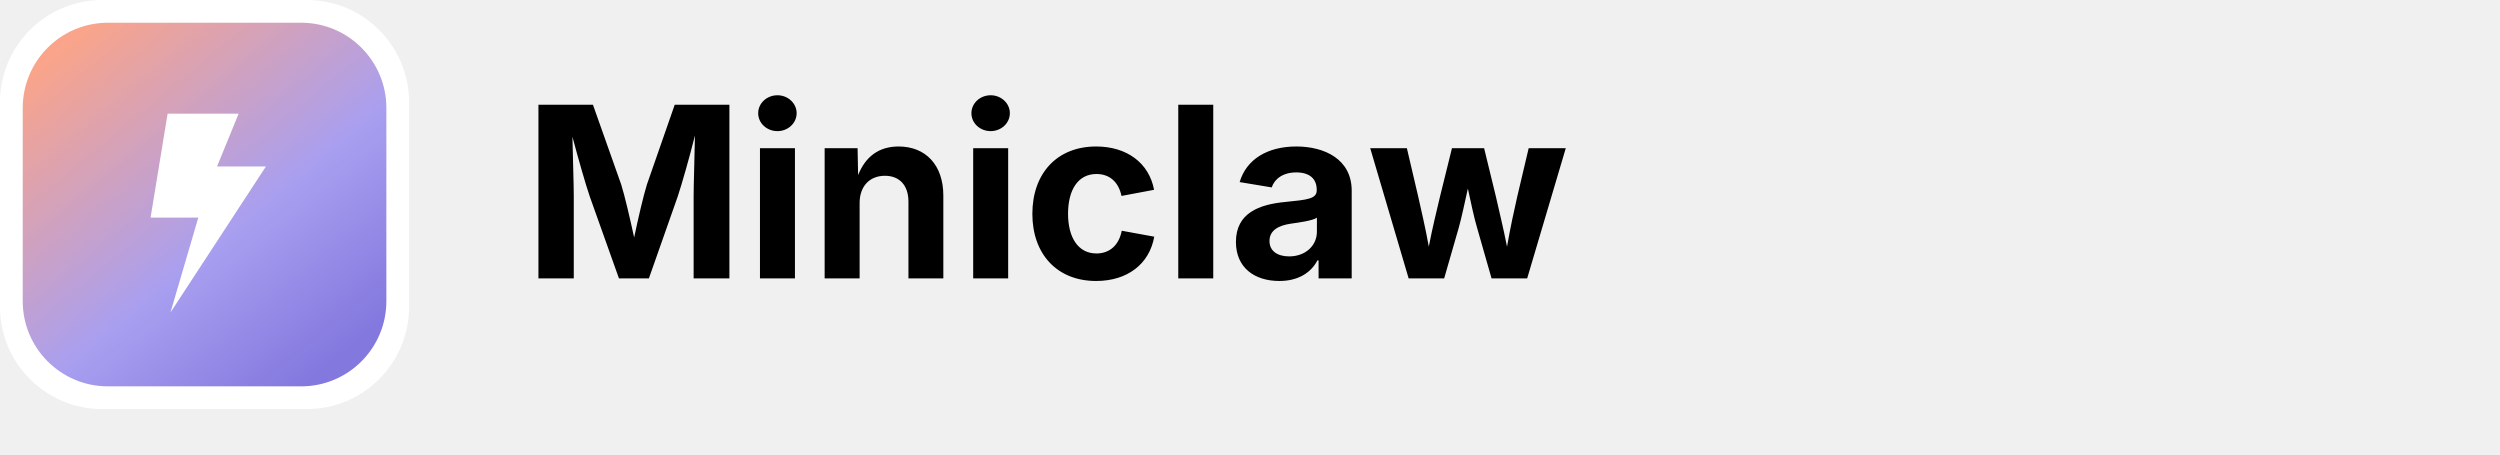
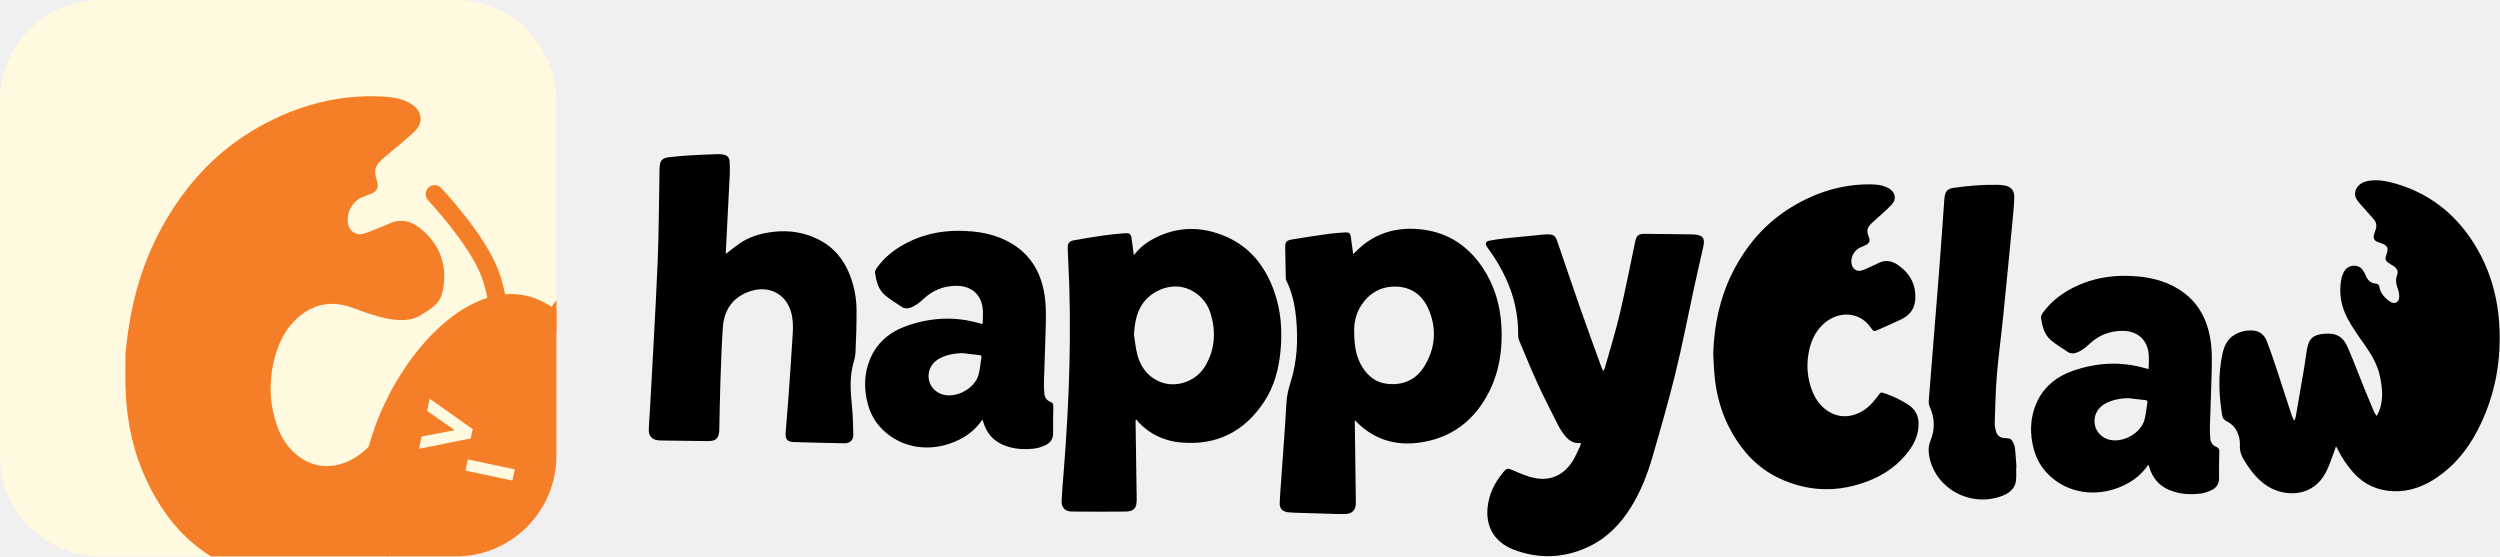
- <svg xmlns="http://www.w3.org/2000/svg" width="440" height="80" viewBox="0 0 440 80" fill="none" role="img" aria-label="Miniclaw">
+ <svg xmlns="http://www.w3.org/2000/svg" width="4493" height="1000" viewBox="0 0 4493 1000" fill="none">
  <style>
-     @keyframes chuxi-breathe {
-       0%, 100% { transform: translateY(0) scale(1); opacity: 1; }
-       50% { transform: translateY(-3px) scale(1.02); opacity: 0.94; }
-     }
-     @keyframes chuxi-word {
-       0%, 100% { opacity: 0.68; transform: translateX(0); }
-       50% { opacity: 1; transform: translateX(2px); }
-     }
-     .chuxi-mark {
-       animation: chuxi-breathe 2.4s ease-in-out infinite;
-       transform-origin: 36px 40px;
-     }
-     .chuxi-word {
-       animation: chuxi-word 2.4s ease-in-out infinite;
-     }
-   </style>
-   <g class="chuxi-mark">
-     <rect width="72" height="72" rx="18" fill="#ffffff" />
-     <rect x="4" y="4" width="64" height="64" rx="15" fill="url(#chuxi-loading)" />
-     <path d="M29.5 20h12.5l-3.8 9.3h8.6L30 55l4.9-16.7H26.5l3-18.3Z" fill="#ffffff" />
+   @keyframes wave {
+     0%, 100% { transform: translateY(0); }
+     25% { transform: translateY(-35px); }
+     50% { transform: translateY(0); }
+   }
+   .bg { fill: none; }
+   .letter-0 { animation: wave 1.8s ease-in-out infinite; animation-delay: 0s; }
+   .letter-1 { animation: wave 1.8s ease-in-out infinite; animation-delay: 0.12s; }
+   .letter-2 { animation: wave 1.8s ease-in-out infinite; animation-delay: 0.24s; }
+   .letter-3 { animation: wave 1.8s ease-in-out infinite; animation-delay: 0.36s; }
+   .letter-4 { animation: wave 1.8s ease-in-out infinite; animation-delay: 0.48s; }
+   .letter-5 { animation: wave 1.8s ease-in-out infinite; animation-delay: 0.60s; }
+   .letter-6 { animation: wave 1.8s ease-in-out infinite; animation-delay: 0.72s; }
+   .letter-7 { animation: wave 1.8s ease-in-out infinite; animation-delay: 0.84s; }
+   .letter-8 { animation: wave 1.8s ease-in-out infinite; animation-delay: 0.96s; }
+ </style>
+   <g class="icon-group" clip-path="url(#clip0_232_9)">
+     <rect width="1000" height="1000" rx="181" fill="#FFF9E0" />
+     <path d="M781.156 348.889C781.156 348.889 857.841 430.194 880.819 492.276C903.796 554.357 903.118 650.757 903.118 650.757" stroke="#F57F28" stroke-width="32.338" stroke-linecap="round" />
+     <path d="M1194.85 430.294C1194.85 430.294 1090.28 469.753 1042.42 515.479C994.548 561.205 952.898 648.146 952.898 648.146" stroke="#F57F28" stroke-width="32.338" stroke-linecap="round" />
+     <path d="M937.934 530.012C1063.99 549.977 1135.11 762.296 1111.53 911.132C1087.96 1059.97 978.619 1088.96 852.568 1069C726.516 1049.03 631.487 987.67 655.06 838.834C678.634 689.998 811.883 510.048 937.934 530.012ZM836.49 845.762L920.84 863.692L925.12 843.554L840.771 825.624L836.49 845.762ZM767.486 738.421L768.948 739.445L816.985 773.071L759.424 784.252L757.672 784.593L752.986 806.636L757.005 805.83L844.202 788.328L845.94 787.98L849.501 771.229L848.054 770.203L775.514 718.748L772.171 716.378L767.486 738.421Z" fill="#F57F28" />
+     <path d="M291.529 407.484C252.146 478.721 232.466 555.866 225.533 636.749L225.5 636.778C225.498 656.72 225.013 676.683 225.604 696.608C227.398 757.461 239.815 815.942 266.939 870.739C294.669 926.766 332.954 973.968 387.955 1005.03C468.534 1050.56 553.335 1057.14 640.636 1027C687.665 1010.77 727.786 983.708 758.741 944.326C776.061 922.301 787.013 897.293 788.119 868.763C788.989 846.219 780.769 828.012 762.606 814.114C742.915 799.045 721.449 787.248 698.632 777.749L698.332 777.624C687.581 773.149 687.533 773.129 680.002 782.552C668.152 797.37 655.711 811.565 639.34 821.722C600.319 845.928 559.065 842.598 527.302 812.127C513.615 798.993 504.053 782.928 497.823 765.091C484.96 728.21 482.965 690.513 491.329 652.455C498.426 620.157 511.619 591.014 537.537 568.988C567.024 543.939 600 540.5 635.182 553.65L635.303 553.695C670.484 566.844 722.796 586.396 754.413 567.47C786.066 548.522 793.387 540.582 797.075 515.1C803.033 473.925 789.593 439.429 757.857 412.59C745.33 401.994 730.612 394.57 713.629 397.372C704.674 398.85 696.266 403.567 687.62 406.884C675.397 411.571 663.507 417.647 650.876 420.631C638.417 423.577 627.633 414.193 625.376 401.394C622.016 382.289 633.626 361.367 651.635 354.131C656.917 352.009 662.283 350.062 667.552 347.893C677.73 343.679 681.116 336.42 677.711 326.115C671.097 306.108 673.246 298.088 688.964 284.345C691.495 282.125 694.158 280.053 696.717 277.865C713.235 263.728 730.597 250.43 746.021 235.176C761.92 219.464 758.01 198.383 738.888 186.725C723.812 177.522 706.999 174.693 689.828 173.669C609.898 168.934 535.668 188.88 466.33 227.529C390.221 269.951 333.389 331.782 291.529 407.484Z" fill="#F57F28" />
  </g>
-   <text class="chuxi-word" x="92" y="49" fill="currentColor" font-family="DM Sans, Inter, -apple-system, BlinkMacSystemFont, 'Segoe UI', sans-serif" font-size="42" font-weight="700">Miniclaw</text>
+   <g class="letter-0">
+     <path d="M1304.5 456.311C1312.81 449.92 1320.23 443.753 1328.14 438.225C1346.44 425.443 1367.32 419.276 1389.48 416.677C1417.89 413.341 1445.08 417.521 1470.53 430.186C1498.74 444.218 1516.89 466.891 1527.8 495.392C1535.47 515.457 1539.29 536.316 1539.37 557.583C1539.47 583.253 1538.72 608.951 1537.44 634.592C1537.01 643.165 1533.7 651.592 1531.87 660.126C1526.91 683.245 1528.86 706.374 1531.11 729.619C1532.77 746.803 1533.17 764.123 1533.57 781.394C1533.79 790.811 1527.43 796.813 1517.95 796.639C1487.63 796.096 1457.31 795.446 1427 794.496C1415.16 794.127 1411.19 789.763 1411.98 778.146C1413.48 756.054 1415.63 734.012 1417.19 711.921C1419.87 674.032 1422.46 636.143 1424.77 598.236C1425.53 585.813 1425.19 573.361 1421.79 561.171C1412.67 528.442 1382.67 512.625 1349.32 523.079C1319.03 532.573 1301.33 554.887 1299.04 589.013C1296.82 622.227 1295.77 655.519 1294.63 688.782C1293.67 716.886 1293.35 745.009 1292.68 773.122C1292.34 787.397 1286.78 792.867 1272.21 792.74C1244.21 792.508 1216.22 792.033 1188.23 791.645C1186.73 791.625 1185.23 791.557 1183.74 791.431C1172.51 790.5 1165.8 784.09 1166 773.132C1166.22 760.709 1167.47 748.296 1168.13 735.874C1172.81 648.081 1178.11 560.318 1181.86 472.487C1184.21 417.443 1184.2 362.302 1185.26 307.201C1185.31 304.611 1185.37 302.032 1185.55 299.452C1186.27 288.824 1190.24 284.101 1201.22 282.724C1214.09 281.104 1227.06 280.018 1240.02 279.223C1256.48 278.205 1272.97 277.642 1289.45 277.031C1292.76 276.905 1296.13 277.167 1299.4 277.7C1305.76 278.738 1310.53 282.249 1311.09 288.6C1311.84 297.086 1311.94 305.678 1311.52 314.192C1309.31 359.878 1306.86 405.544 1304.51 451.22C1304.43 452.8 1304.5 454.391 1304.5 456.282V456.311Z" fill="currentColor" />
+   </g>
+   <g class="letter-1">
+     <path d="M1765.77 753.969C1755.87 768.157 1744.22 778.873 1730.07 786.893C1688.93 810.215 1638.34 810.826 1599.9 783.586C1579.72 769.282 1566.14 750.226 1559.79 726.7C1552.47 699.575 1552.65 672.49 1563.33 646.219C1575.71 615.759 1599.4 596.034 1630.57 585.26C1672.58 570.743 1715.44 568.309 1758.7 580.528C1760.88 581.148 1763.12 581.594 1766.01 582.293C1766.45 567.785 1768.04 553.859 1762.7 540.515C1755.7 523.05 1739.53 513.352 1718.3 513.653C1695.82 513.973 1676.37 521.673 1660.16 536.811C1653.16 543.347 1645.92 549.427 1636.62 552.812C1631.25 554.761 1625.99 554.916 1621.28 551.842C1611.22 545.286 1600.91 538.944 1591.61 531.467C1578.44 520.887 1574.84 505.42 1572.57 489.971C1572.09 486.674 1575.1 482.436 1577.44 479.285C1589.29 463.322 1604.43 450.764 1621.81 440.766C1660.7 418.393 1702.98 411.847 1747.42 415.949C1770.71 418.102 1793.04 423.785 1813.52 435.005C1850.8 455.438 1870.12 487.634 1876.88 527.714C1880.67 550.174 1879.72 572.847 1879.14 595.452C1878.35 625.98 1877.06 656.499 1876.17 687.027C1875.98 693.631 1876.33 700.274 1876.86 706.858C1877.43 713.967 1880.84 719.514 1887.93 722.297C1892.13 723.946 1893.18 726.671 1893.06 730.996C1892.63 746.822 1892.53 762.658 1892.64 778.495C1892.71 788.735 1887.81 795.999 1878.71 800.159C1872.49 803.01 1865.66 805.415 1858.88 806.191C1839.82 808.392 1821.02 807.209 1803 799.635C1784.36 791.8 1773.3 777.893 1767.49 759.507C1767.02 758.013 1766.55 756.52 1765.76 753.969H1765.77ZM1729.64 634.631C1715.15 634.98 1701.37 637.472 1688.6 644.173C1674.29 651.689 1666.76 666.284 1669.2 681.48C1671.48 695.687 1682.93 707.091 1697.65 709.835C1722.07 714.384 1752.11 696.996 1758.55 673.731C1761.37 663.52 1762.12 652.755 1763.82 642.253C1764.19 639.955 1763.51 638.577 1760.85 638.287C1750.44 637.123 1740.05 635.862 1729.65 634.631H1729.64Z" fill="currentColor" />
+   </g>
+   <g class="letter-2">
+     <path d="M2037.83 458.6C2046.28 447.331 2055.94 438.972 2067.12 432.435C2108.13 408.444 2151.16 405.195 2195.59 422.02C2243.88 440.31 2272.74 476.114 2289.5 522.303C2302.29 557.544 2304.84 593.93 2301.33 630.849C2298.25 663.268 2290.12 694.387 2271.89 722.035C2236.78 775.285 2186.87 801.371 2121.2 795.146C2091.79 792.353 2066.29 780.066 2045.96 758.731C2044.74 757.451 2043.98 755.773 2043.01 754.28C2042.31 754.648 2041.61 755.017 2040.91 755.376C2040.91 757.509 2040.88 759.652 2040.91 761.786C2041.53 804.93 2042.16 848.065 2042.79 891.21C2042.83 894.119 2042.85 897.029 2042.82 899.938C2042.66 913.175 2037.3 919.207 2023.55 919.352C1991.06 919.711 1958.56 919.643 1926.08 919.343C1913.97 919.226 1907.43 912.07 1907.97 899.657C1908.66 883.84 1910.04 868.052 1911.32 852.264C1921.82 722.617 1926.46 592.853 1919.6 462.857C1919.28 456.883 1918.97 450.909 1918.93 444.936C1918.87 437.284 1921.75 433.386 1929.57 431.98C1947.42 428.77 1965.31 425.734 1983.27 423.165C1996.1 421.332 2009.05 420.1 2021.99 419.15C2030.17 418.549 2032.37 420.527 2033.66 428.43C2034.94 436.247 2035.73 444.131 2036.77 451.976C2037.01 453.809 2037.37 455.632 2037.86 458.59L2037.83 458.6ZM2037.92 600.961C2039.9 613.199 2040.87 625.689 2044.07 637.618C2049.8 658.972 2061.98 676.263 2083.37 685.65C2112.48 698.422 2149.44 686.086 2166.21 657.556C2183.54 628.065 2185.54 596.49 2175.97 564.294C2170.93 547.362 2160.6 533.552 2144.96 524.039C2109.79 502.636 2068.27 521.964 2051.95 548.235C2041.83 564.527 2039.23 582.312 2037.93 600.961H2037.92Z" fill="currentColor" />
+   </g>
+   <g class="letter-3">
+     <path d="M2432.03 456.563C2438.27 450.803 2443.99 444.703 2450.54 439.602C2477.31 418.781 2508.29 409.665 2542.26 411.285C2595.83 413.845 2636.49 438.312 2665.19 481.913C2686.04 513.585 2696.25 548.535 2698.32 585.813C2700.62 627.299 2694.86 667.544 2675.67 705.093C2652.01 751.38 2615.16 782.868 2562.26 793.574C2515.13 803.117 2472.94 793.06 2438.45 758.799C2437.65 758.004 2437.15 756.927 2436.52 755.986C2435.98 756.19 2435.44 756.394 2434.9 756.607C2434.9 758.566 2434.88 760.525 2434.9 762.484C2435.5 808.538 2436.11 854.592 2436.7 900.646C2436.73 902.74 2436.77 904.854 2436.58 906.939C2435.68 917.006 2429.71 922.95 2419.32 923.639C2413.52 924.017 2407.66 923.881 2401.84 923.716C2376.69 923.018 2351.54 922.242 2326.39 921.447C2322.73 921.331 2319.07 921.049 2315.42 920.7C2305.15 919.701 2299.57 914.213 2299.86 904.098C2300.21 891.831 2301.37 879.592 2302.23 867.334C2305.56 819.448 2309.29 771.58 2312.01 723.664C2312.75 710.553 2315.82 698.373 2319.7 685.97C2331.38 648.624 2333.11 610.328 2329.39 571.703C2327.11 548.099 2322.23 525.077 2311.48 503.529C2310.87 502.297 2310.84 500.716 2310.81 499.291C2310.43 481.36 2310.08 463.419 2309.77 445.488C2309.59 434.86 2311.5 432.106 2322.17 430.341C2344.01 426.733 2365.9 423.368 2387.83 420.313C2397.87 418.917 2408.04 418.325 2418.17 417.676C2424.24 417.288 2426.76 419.411 2427.64 425.259C2429.09 434.85 2430.28 444.48 2431.59 454.09C2431.71 454.982 2431.91 455.865 2432.04 456.563H2432.03ZM2433.72 594.473C2433.81 621.287 2437.04 641.632 2448.49 659.844C2458.43 675.642 2472.17 687.124 2491.78 689.645C2521.24 693.447 2545.03 682.488 2559.82 658.37C2580.25 625.049 2582.69 588.955 2566.28 553.306C2555.47 529.838 2535.71 515.486 2508.44 515.069C2481.88 514.661 2461.06 526.56 2446.68 548.302C2436.22 564.11 2433.44 581.876 2433.71 594.463L2433.72 594.473Z" fill="currentColor" />
+   </g>
+   <g class="letter-4">
+     <path d="M2841.22 796.213C2822.72 797.9 2814.07 786.127 2805.87 773.753C2804.43 771.581 2802.92 769.418 2801.77 767.1C2789.35 742.255 2776.39 717.633 2764.78 692.438C2752.55 665.906 2741.55 638.83 2730.19 611.919C2728.98 609.049 2728.46 605.703 2728.49 602.58C2728.86 566.622 2721.35 532.312 2706.04 499.582C2697.41 481.137 2687.12 463.614 2674.89 447.176C2673.92 445.867 2672.99 444.519 2672.14 443.132C2668.73 437.585 2670.11 433.803 2676.76 432.542C2686.07 430.778 2695.48 429.391 2704.9 428.382C2727.76 425.938 2750.65 423.805 2773.52 421.574C2775.67 421.361 2777.84 421.293 2780.01 421.245C2791.67 421.002 2795.12 423.165 2798.78 433.803C2812.85 474.708 2826.6 515.729 2840.9 556.556C2853.22 591.729 2866.12 626.698 2878.79 661.755C2879.32 663.22 2880.16 664.577 2881.41 667.099C2882.75 664.238 2883.87 662.492 2884.4 660.601C2893.41 628.502 2903.38 596.616 2911.04 564.217C2921.24 521.082 2929.62 477.549 2938.78 434.191C2941.02 423.601 2944.65 420.197 2955.68 420.256C2984.84 420.411 3013.99 420.905 3043.15 421.274C3043.65 421.274 3044.15 421.332 3044.65 421.371C3060.4 422.564 3064.56 427.878 3061.21 442.997C3055.86 467.153 3050.19 491.252 3044.94 515.428C3033.77 566.787 3023.91 618.446 3011.4 669.504C2998.85 720.707 2984.27 771.464 2969.53 822.125C2960.57 852.934 2948.82 882.88 2931.78 910.567C2912.49 941.9 2887.57 967.734 2853.12 983.493C2810.3 1003.08 2766.29 1004.88 2722.06 988.448C2683.22 974.028 2666.63 942.2 2675.23 900.889C2679.63 879.748 2690.16 861.652 2704.49 845.428C2707.44 842.092 2710.5 841.723 2714.67 843.459C2725.98 848.153 2737.21 853.235 2748.91 856.794C2781.63 866.734 2808.5 856.861 2826.53 828.35C2831.8 820.011 2835.48 810.73 2839.78 801.818C2840.51 800.305 2840.65 798.53 2841.24 796.193L2841.22 796.213Z" fill="currentColor" />
+   </g>
+   <g class="letter-5">
+     <path d="M3079.02 634.702C3080.75 584.129 3090.79 535.466 3113.68 489.839C3138.01 441.351 3172.42 401.009 3219.86 372.12C3263.08 345.8 3310.07 330.963 3361.55 331.303C3372.61 331.38 3383.5 332.592 3393.49 337.829C3406.16 344.462 3409.38 357.457 3399.7 367.756C3390.31 377.754 3379.61 386.598 3369.48 395.937C3367.91 397.382 3366.27 398.759 3364.72 400.223C3355.09 409.291 3353.98 414.353 3358.9 426.591C3361.43 432.895 3359.5 437.524 3353.11 440.478C3349.8 442.001 3346.42 443.388 3343.1 444.881C3331.78 449.972 3325.03 463.374 3327.83 475.157C3329.71 483.051 3336.95 488.54 3344.85 486.299C3352.86 484.03 3360.29 479.86 3367.98 476.544C3373.42 474.197 3378.66 470.987 3384.36 469.775C3395.17 467.476 3404.87 471.617 3413.27 477.804C3434.55 493.476 3444.34 514.51 3441.9 540.335C3440.39 556.316 3430.93 567.468 3416.27 574.325C3401.58 581.191 3386.65 587.562 3371.86 594.234C3368.42 595.785 3366.35 594.612 3364.4 591.79C3357.92 582.393 3350.21 574.257 3339.25 569.612C3318.76 560.923 3295.16 565.791 3277.07 582.345C3261.17 596.901 3253.68 615.472 3250.21 635.808C3246.12 659.77 3248.67 683.171 3258.17 705.708C3262.77 716.608 3269.45 726.296 3278.68 734.025C3300.1 751.956 3326.7 752.683 3350.94 736.343C3361.11 729.486 3368.62 720.245 3375.73 710.634C3380.29 704.467 3380.28 704.534 3387.53 707.036C3402.5 712.205 3416.68 718.848 3429.83 727.586C3441.96 735.644 3447.85 746.709 3448.05 760.771C3448.3 778.566 3442.11 794.49 3431.73 808.764C3413.18 834.289 3388.33 852.442 3358.68 864.08C3303.64 885.686 3248.97 884.357 3195.7 858.649C3159.34 841.106 3133.17 812.973 3113.48 779.002C3094.22 745.778 3084.28 709.781 3081.08 671.96C3080.03 659.576 3079.67 647.134 3079 634.721L3079.02 634.702Z" fill="currentColor" />
+   </g>
+   <g class="letter-6">
+     <path d="M3623.56 839.612C3623.56 845.916 3623.57 852.219 3623.56 858.523C3623.52 874.446 3614.58 884.629 3600.28 890.428C3541.56 914.245 3474.89 876.9 3466.6 815.785C3465.52 807.795 3466.18 800.007 3469.3 792.443C3477.86 771.71 3477.3 751.209 3468.01 730.737C3466.49 727.382 3466.13 723.173 3466.42 719.449C3472.39 643.711 3478.66 568.002 3484.6 492.264C3488.05 448.275 3491.02 404.248 3494.21 360.24C3494.35 358.31 3494.48 356.371 3494.74 354.451C3496.22 343.434 3500.34 339.051 3511.76 337.48C3537.85 333.882 3564.06 331.564 3590.46 332.156C3594.28 332.243 3598.12 332.612 3601.89 333.223C3613.43 335.094 3619.95 341.504 3619.98 352.889C3620.01 364.653 3618.88 376.445 3617.76 388.179C3611.97 448.518 3606.17 508.856 3600.07 569.156C3596.52 604.213 3591.67 639.153 3588.76 674.249C3586.39 702.886 3585.87 731.668 3584.93 760.402C3584.76 765.61 3585.92 771.031 3587.48 776.064C3589.56 782.823 3594.63 786.654 3602.16 787.333C3607.03 787.769 3612.82 786.945 3615.88 791.629C3618.37 795.44 3620.56 799.93 3621.11 804.333C3622.58 816.028 3623.09 827.83 3623.98 839.593C3623.84 839.593 3623.71 839.612 3623.57 839.622L3623.56 839.612Z" fill="currentColor" />
+   </g>
+   <g class="letter-7">
+     <path d="M3861.21 834.89C3851.31 849.077 3839.66 859.793 3825.51 867.813C3784.37 891.136 3733.78 891.747 3695.34 864.506C3675.16 850.202 3661.58 831.146 3655.23 807.62C3647.91 780.496 3648.09 753.41 3658.77 727.14C3671.15 696.679 3694.84 676.954 3726.01 666.18C3768.02 651.663 3810.88 649.229 3854.14 661.448C3856.32 662.069 3858.56 662.515 3861.45 663.213C3861.89 648.705 3863.48 634.78 3858.14 621.436C3851.14 603.97 3834.97 594.273 3813.74 594.573C3791.26 594.893 3771.81 602.593 3755.6 617.731C3748.6 624.267 3741.36 630.348 3732.06 633.732C3726.69 635.681 3721.43 635.837 3716.72 632.762C3706.66 626.207 3696.35 619.865 3687.05 612.388C3673.88 601.808 3670.28 586.34 3668.01 570.892C3667.53 567.595 3670.54 563.357 3672.88 560.205C3684.73 544.243 3699.87 531.684 3717.25 521.686C3756.14 499.314 3798.42 492.768 3842.86 496.87C3866.15 499.023 3888.48 504.706 3908.96 515.926C3946.24 536.359 3965.56 568.555 3972.32 608.635C3976.11 631.094 3975.16 653.767 3974.58 676.373C3973.79 706.901 3972.5 737.419 3971.61 767.947C3971.42 774.551 3971.77 781.194 3972.3 787.779C3972.87 794.887 3976.28 800.434 3983.37 803.217C3987.57 804.866 3988.62 807.591 3988.5 811.916C3988.07 827.743 3987.97 843.579 3988.08 859.415C3988.15 869.656 3983.25 876.919 3974.15 881.079C3967.93 883.931 3961.1 886.336 3954.32 887.111C3935.26 889.313 3916.46 888.13 3898.44 880.556C3879.8 872.72 3868.74 858.814 3862.93 840.427C3862.46 838.934 3861.99 837.44 3861.2 834.89H3861.21ZM3825.08 715.551C3810.59 715.9 3796.81 718.392 3784.04 725.093C3769.73 732.609 3762.2 747.204 3764.64 762.4C3766.92 776.607 3778.37 788.011 3793.09 790.756C3817.51 795.304 3847.55 777.916 3853.99 754.652C3856.81 744.44 3857.56 733.676 3859.26 723.173C3859.63 720.875 3858.95 719.498 3856.29 719.207C3845.88 718.043 3835.49 716.783 3825.09 715.551H3825.08Z" fill="currentColor" />
+   </g>
+   <g class="letter-8">
+     <path d="M4123.82 755.098C4124.56 752.906 4125.61 750.763 4126 748.513C4131.1 719.227 4136.17 689.93 4141.11 660.614C4143.1 648.822 4144.35 636.894 4146.66 625.169C4149.99 608.237 4157.65 601.847 4175.32 600.033C4197.72 597.735 4210.28 603.776 4219.17 623.986C4230.2 649.074 4239.69 674.792 4249.97 700.2C4255.44 713.718 4261.11 727.159 4266.82 740.59C4267.72 742.714 4269.35 744.537 4271.42 747.699C4273.44 743.471 4275.11 740.581 4276.25 737.507C4283.53 717.733 4281.59 697.727 4277.56 677.711C4273.22 656.163 4262.35 637.621 4249.73 619.719C4238.85 604.281 4227.78 588.774 4218.93 572.23C4207.68 551.186 4203.54 528.203 4207.28 504.473C4208.21 498.548 4210.22 492.409 4213.3 487.25C4218.89 477.872 4231.11 474.808 4240.84 480.045C4244.05 481.771 4246.3 485.495 4248.45 488.646C4250.17 491.168 4250.98 494.252 4252.36 497.006C4255.93 504.124 4261.29 509.079 4269.82 509.748C4273.55 510.039 4275.38 511.659 4276.08 515.305C4278.35 527.146 4285.68 535.68 4295.7 542.255C4302.84 546.939 4310.65 543.962 4311.69 535.641C4312.27 531.006 4311.61 525.895 4310.12 521.424C4307.12 512.406 4304.12 503.814 4308.11 494.164C4310.8 487.648 4307.67 482.198 4301.82 478.318C4298.52 476.127 4295.03 474.197 4291.85 471.87C4287.1 468.398 4286.23 464.916 4288.23 459.525C4288.96 457.556 4289.71 455.578 4290.2 453.541C4292.18 445.366 4289.78 441.002 4281.73 437.986C4278.93 436.939 4276.07 436.047 4273.29 434.96C4267 432.517 4264.72 428.104 4266.53 421.791C4267.47 418.523 4268.54 415.294 4269.65 412.074C4272.05 405.15 4270.59 399.089 4265.69 393.61C4257.4 384.339 4249.23 374.952 4240.95 365.671C4234.41 358.34 4229.77 350.407 4234.18 340.535C4238.58 330.663 4247.53 326.367 4257.83 324.844C4273.83 322.478 4289.42 325.397 4304.67 329.78C4363.62 346.703 4408.89 381.333 4442.01 431.081C4475.23 480.995 4490.52 536.262 4492.29 595.301C4494.19 658.849 4481.35 719.333 4451.25 776.006C4434.16 808.183 4411.54 836.131 4380.9 857.282C4357.3 873.574 4331.34 883.853 4301.76 882.815C4272.81 881.807 4248.64 870.771 4229.54 849.446C4218.2 836.791 4208.92 822.884 4201.47 807.795C4200.71 806.253 4199.82 804.759 4198.29 801.957C4197.13 805.448 4196.5 807.678 4195.66 809.841C4190.6 822.797 4186.62 836.296 4180.19 848.593C4156.97 893.027 4110.77 892.086 4082.17 877.647C4063.18 868.056 4050.15 852.714 4038.65 835.84C4037.36 833.959 4036.26 831.951 4035 830.051C4028.94 820.945 4024.71 811.519 4025.51 800.143C4026.14 791.231 4023.89 782.494 4019.71 774.357C4015.7 766.541 4009.54 760.81 4001.55 756.97C3996.95 754.759 3994.47 751.384 3993.68 746.535C3987.76 710.043 3986.21 673.551 3993.95 637.107C3996.98 622.832 4002.27 609.711 4015.96 601.691C4026.08 595.766 4037.19 593.138 4048.96 594.001C4061.23 594.893 4069.44 601.924 4073.64 612.562C4079.76 628.079 4085.12 643.886 4090.38 659.693C4099.78 687.961 4108.82 716.337 4118.11 744.644C4119.29 748.232 4121 751.646 4122.46 755.146C4122.9 755.146 4123.35 755.137 4123.79 755.127L4123.82 755.098Z" fill="currentColor" />
+   </g>
  <defs>
-     <linearGradient id="chuxi-loading" x1="12" y1="8" x2="58" y2="64" gradientUnits="userSpaceOnUse">
-       <stop stop-color="#F9A48B" />
-       <stop offset=".6" stop-color="#A99FF0" />
-       <stop offset="1" stop-color="#8378DE" />
-     </linearGradient>
+     <clipPath id="clip0_232_9">
+       <rect width="1000" height="1000" rx="181" fill="currentColor" />
+     </clipPath>
  </defs>
</svg>
